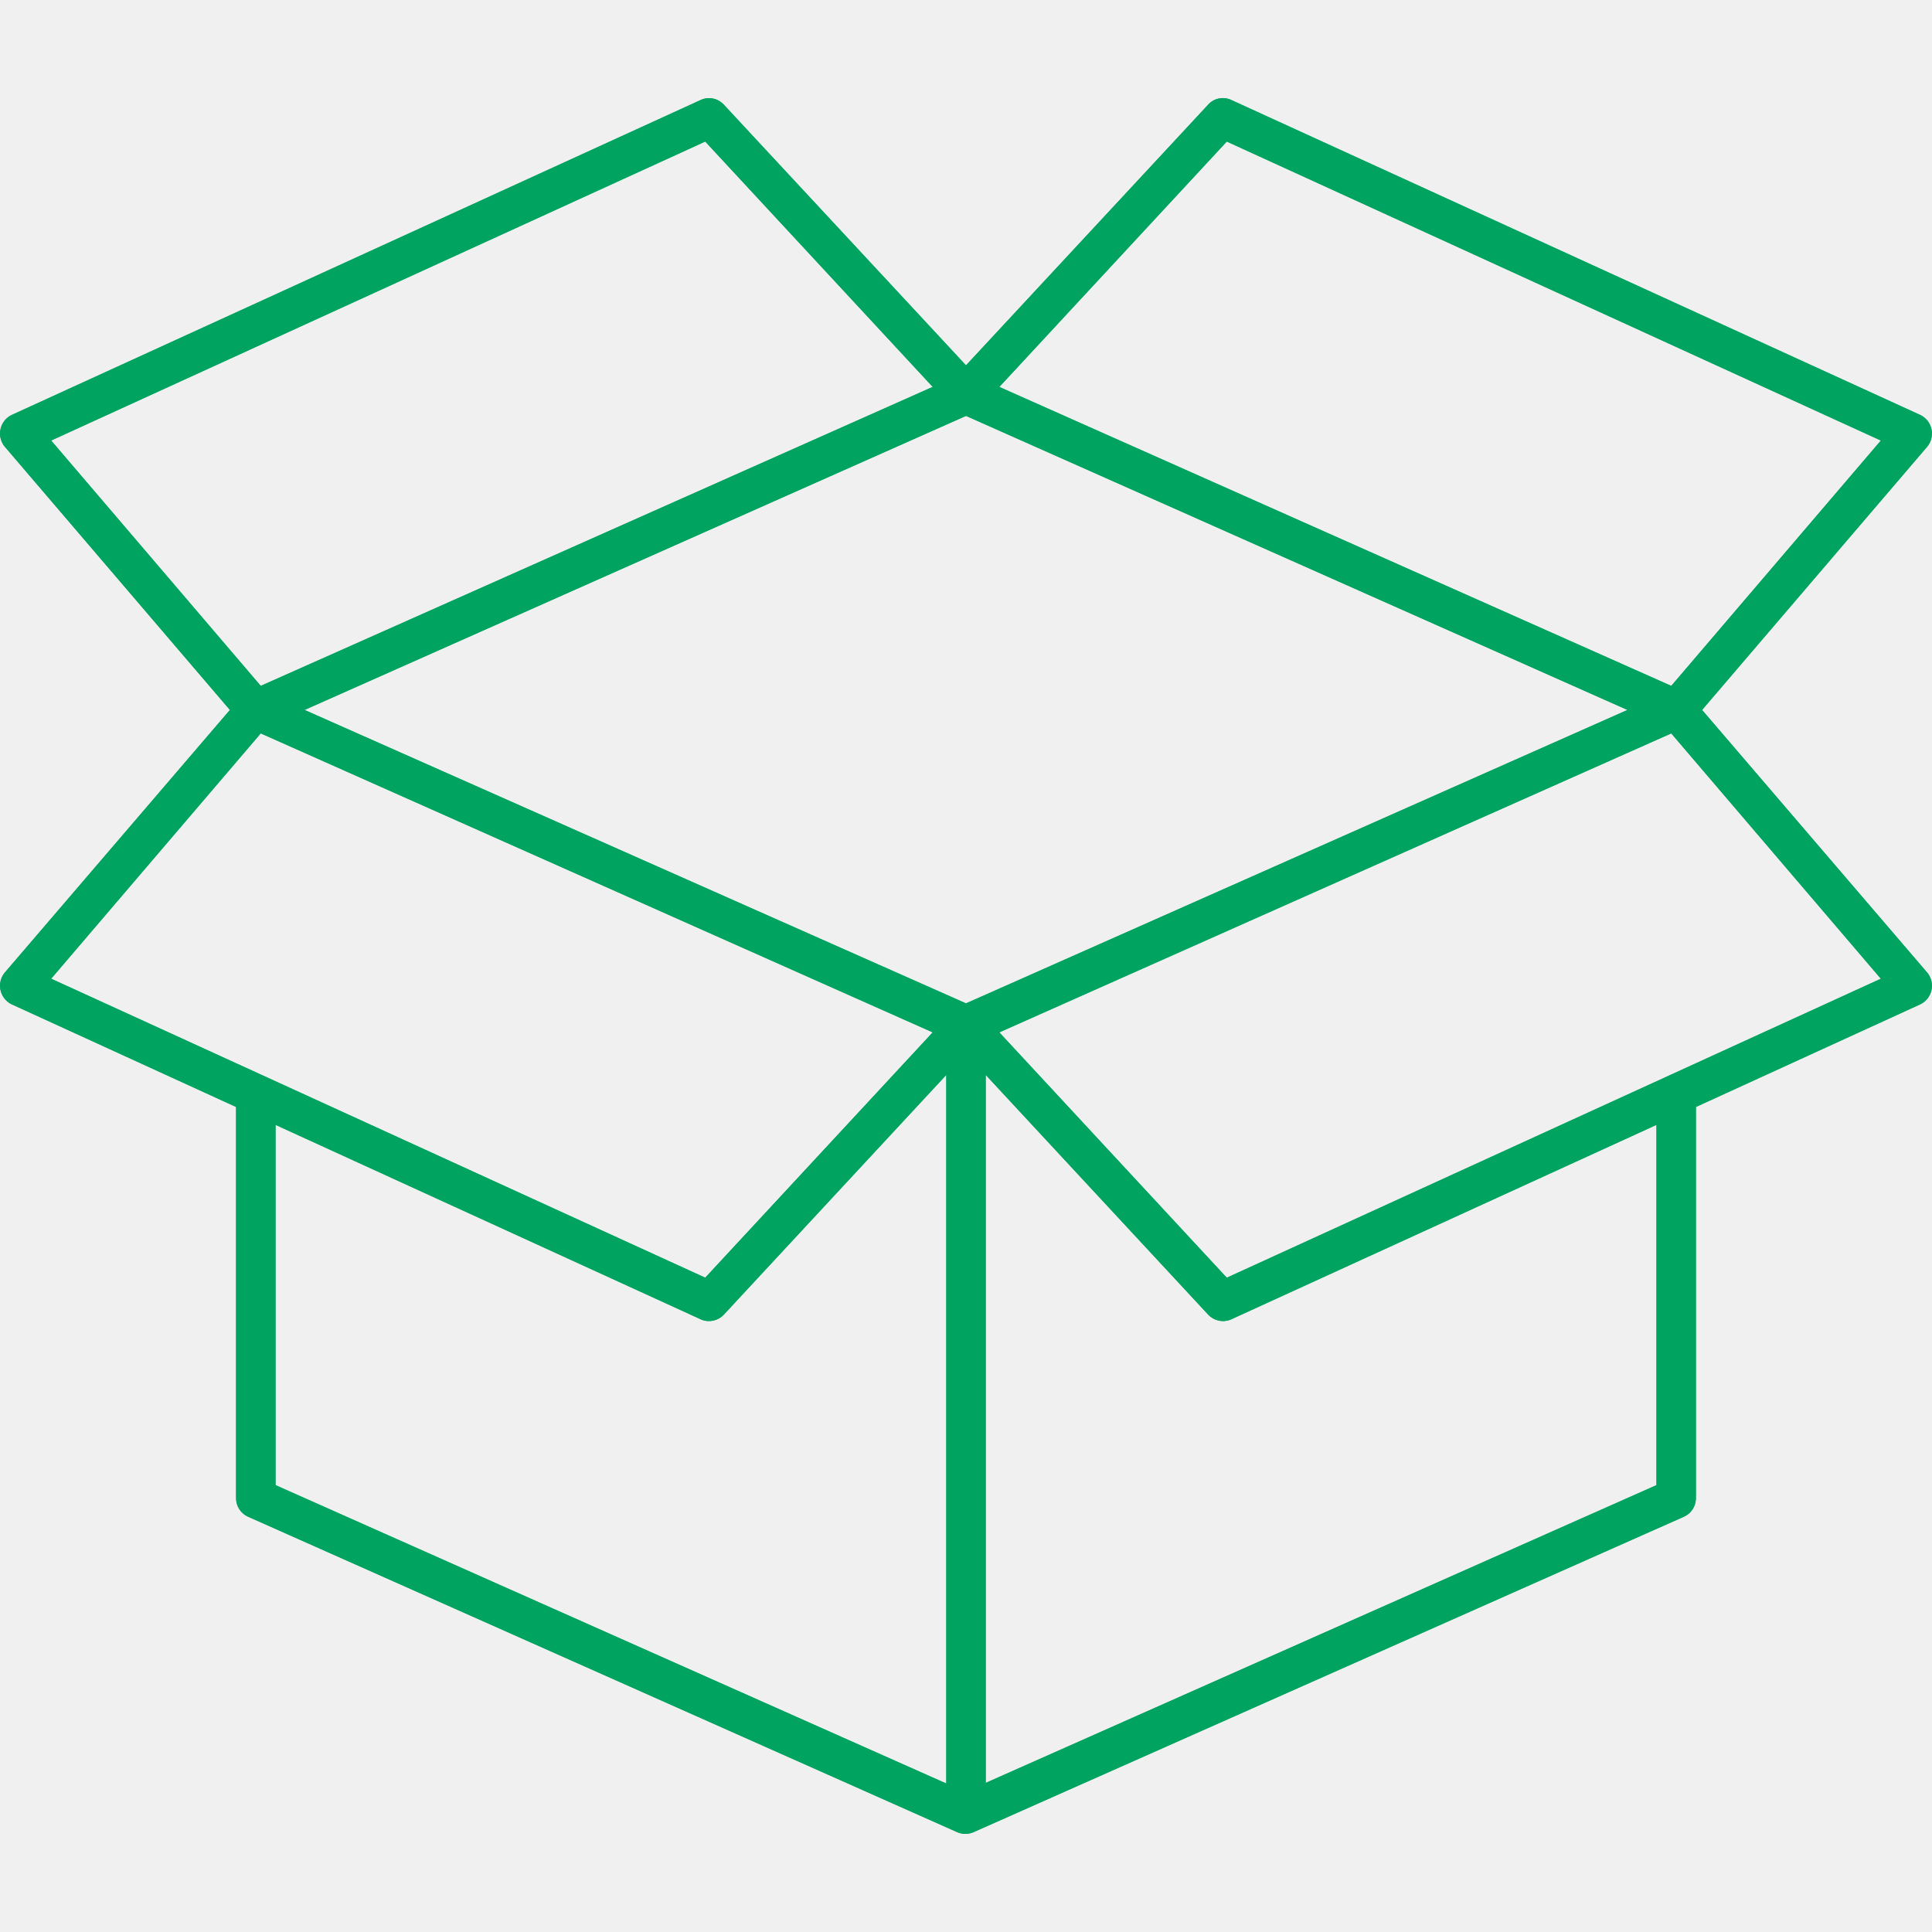
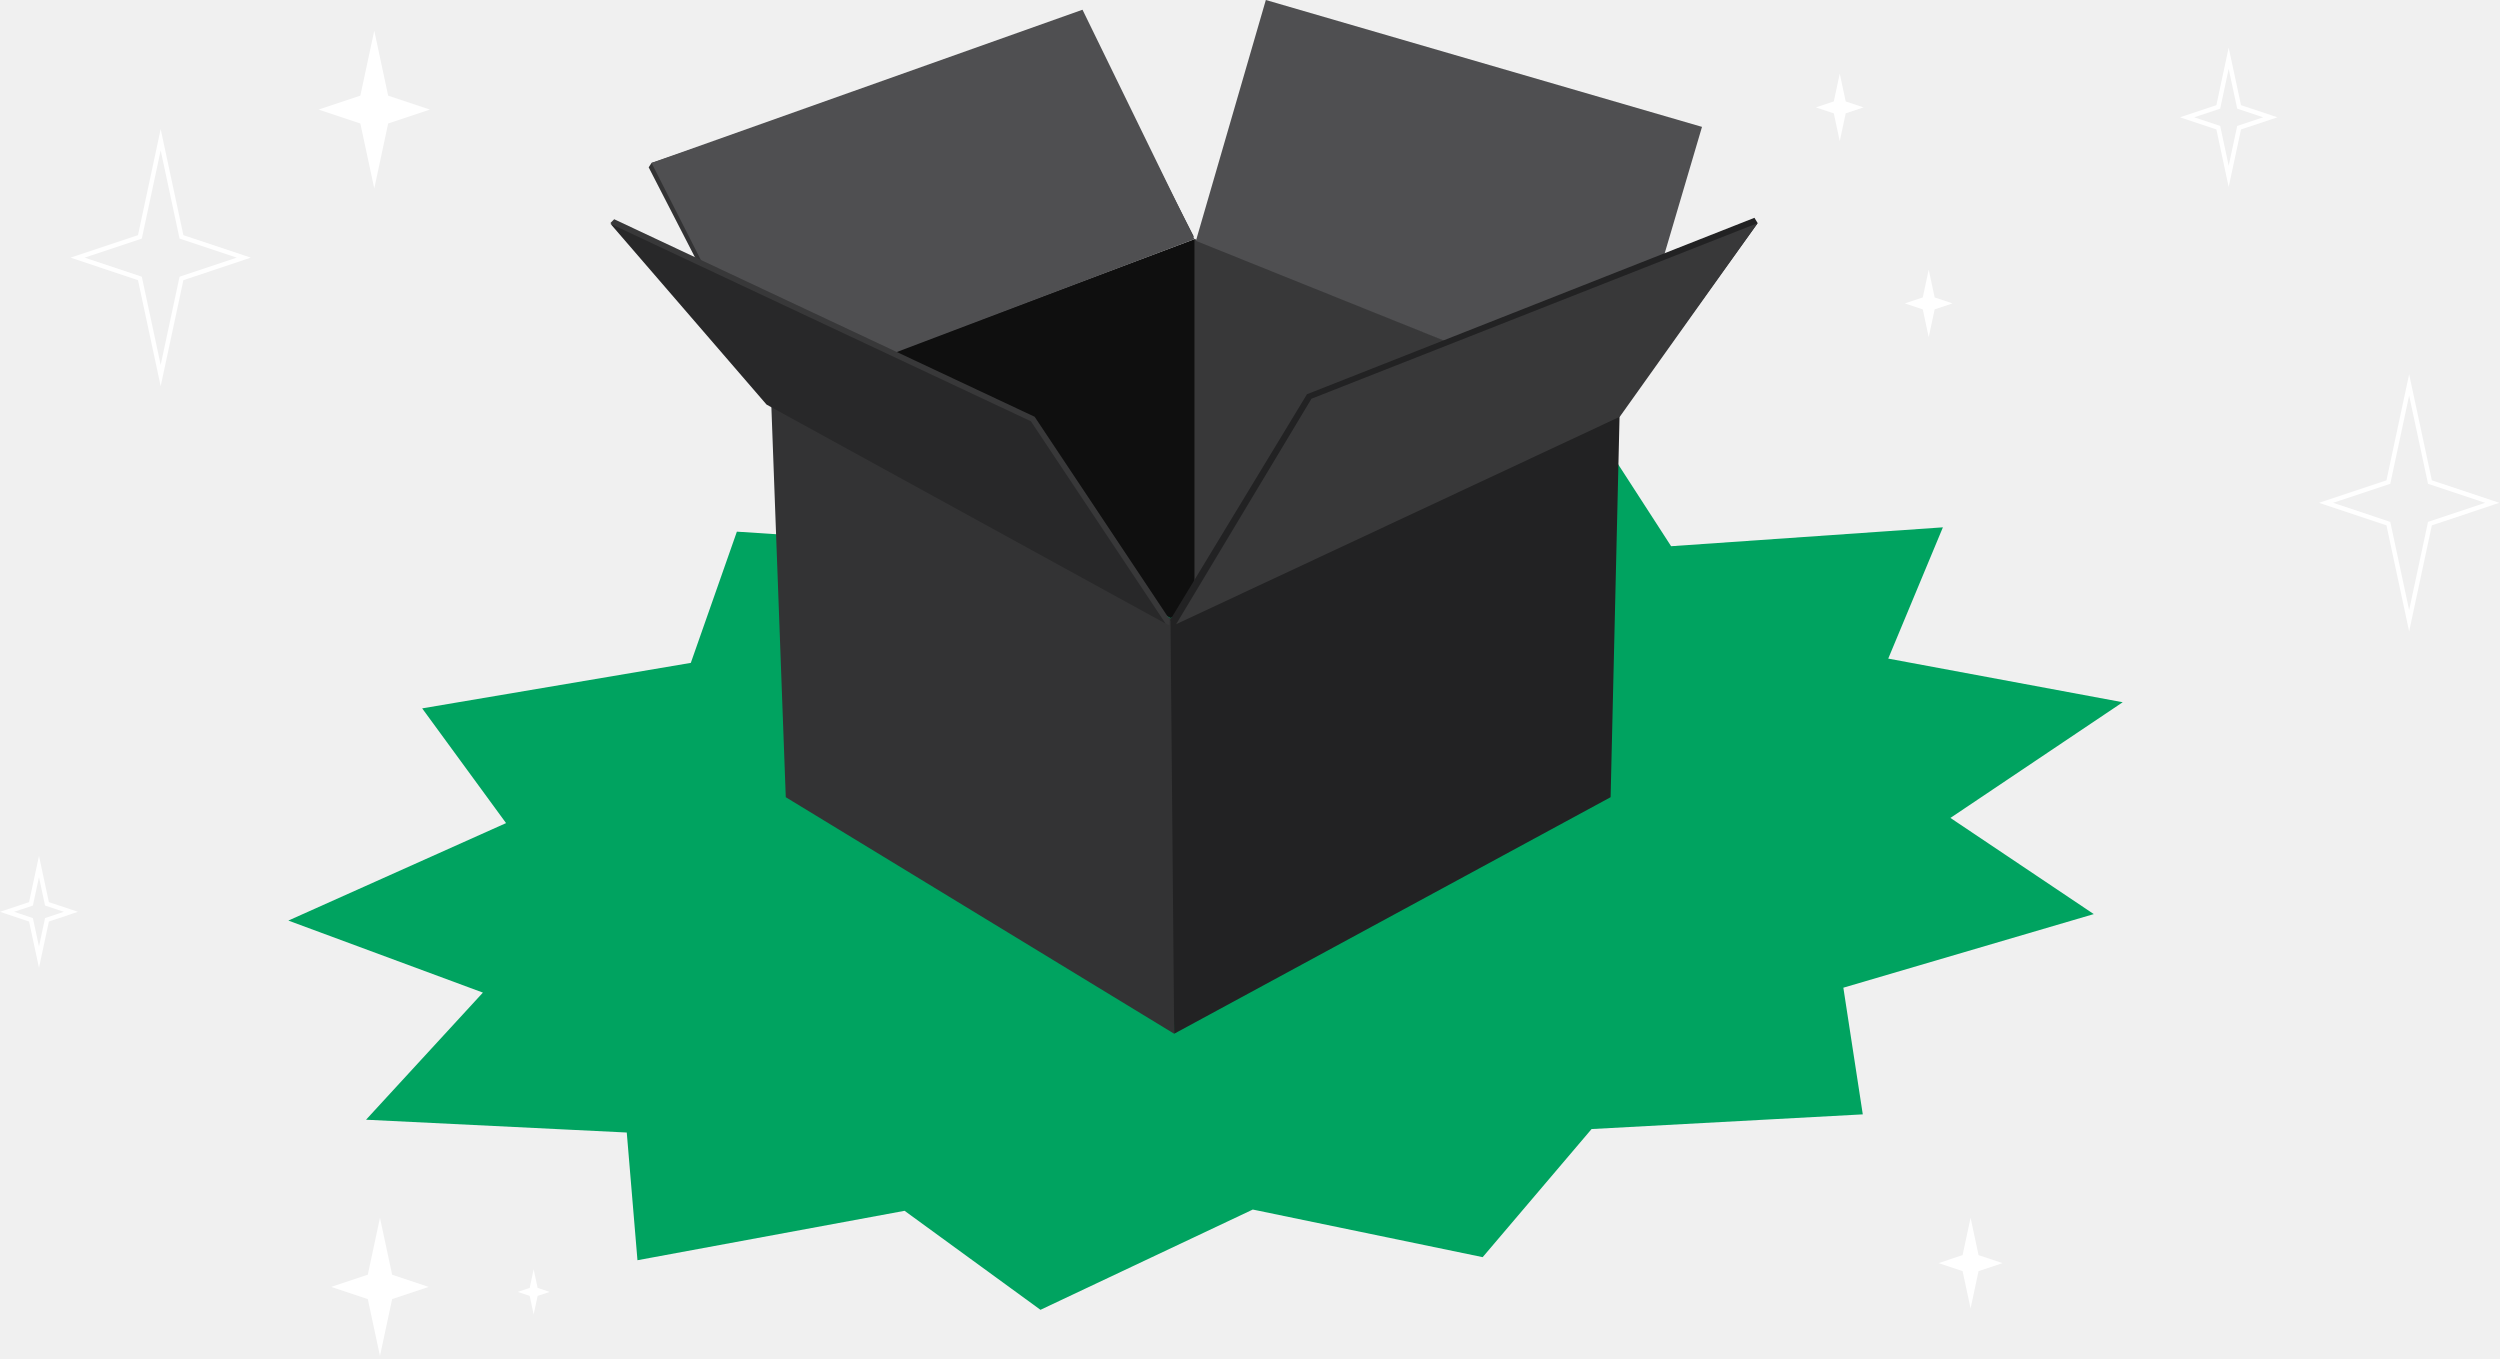
- <svg xmlns="http://www.w3.org/2000/svg" width="277.619" height="277.619" viewBox="0 0 277.619 277.619">
+ <svg xmlns="http://www.w3.org/2000/svg" width="815" height="443" viewBox="0 0 815 443" fill="none">
+   <path d="M378.277 140.514L439.678 165.126L520.173 140L544.78 178.063L633.385 171.91L615.567 214.702L692 228.931L635.834 266.642L682.571 297.994L600.932 321.989L607.267 363.283L518.853 368.07L483.35 409.833L408.413 394.312L339.195 427L294.893 394.723L207.813 410.832L204.323 369.201L119.326 365.03L157.425 323.59L94 300.109L164.977 268.331L137.628 230.928L225.206 216.097L240.222 173.32L324.354 178.856L378.277 140.514Z" fill="#00A360" />
+   <g clip-path="url(#clip0)">
+     <path d="M639.8 409.17L642.41 397L645.01 409.17L652.82 411.78L645.01 414.38L642.41 426.55L639.8 414.38L632 411.78L639.8 409.17Z" fill="white" />
+   </g>
+   <g clip-path="url(#clip1)">
+     <path d="M778.61 157.15L785.38 125.48L792.16 157.15L812.47 163.92L792.16 170.7L785.38 202.37L778.61 170.7L758.3 163.92L778.61 157.15Z" stroke="white" stroke-width="1.454" stroke-miterlimit="10" />
+   </g>
+   <g clip-path="url(#clip2)">
+     <path d="M10.1 294.65L12.71 282.48L15.31 294.65L23.12 297.25L15.31 299.86L12.71 312.03L10.1 299.86L2.3 297.25L10.1 294.65Z" stroke="white" stroke-width="1.454" stroke-miterlimit="10" />
+   </g>
+   <g clip-path="url(#clip3)">
+     <path d="M45.61 77.22L52.38 45.55L59.16 77.22L79.47 83.99L59.16 90.77L52.38 122.44L45.61 90.77L25.3 83.99L45.61 77.22Z" stroke="white" stroke-width="1.454" stroke-miterlimit="10" />
+     <path d="M117.47 31.19L122.01 10L126.54 31.19L140.13 35.72L126.54 40.25L122.01 61.44L117.47 40.25L103.89 35.72L117.47 31.19Z" fill="white" />
+   </g>
+   <g clip-path="url(#clip4)">
+     <path d="M626.82 96.97L628.76 87.9L630.7 96.97L636.52 98.91L630.7 100.85L628.76 109.92L626.82 100.85L621 98.91L626.82 96.97Z" fill="white" />
+   </g>
+   <path d="M597.82 33.07L599.76 24L601.7 33.07L607.52 35.01L601.7 36.95L599.76 46.02L597.82 36.95L592 35.01L597.82 33.07Z" fill="white" />
+   <path d="M723.16 34.85L726.55 19L729.95 34.85L740.11 38.24L729.95 41.63L726.55 57.49L723.16 41.63L713 38.24L723.16 34.85Z" stroke="white" stroke-width="1.454" stroke-miterlimit="10" />
+   <g clip-path="url(#clip5)">
+     <path d="M119.9 415.56L123.87 397L127.84 415.56L139.74 419.53L127.84 423.5L123.87 442.05L119.9 423.5L108 419.53L119.9 415.56Z" fill="white" />
+     <path d="M172.68 419.86L173.97 413.79L175.27 419.86L179.16 421.16L175.27 422.46L173.97 428.52L172.68 422.46L168.78 421.16L172.68 419.86Z" fill="white" />
+   </g>
+   <g clip-path="url(#clip6)">
+     <path d="M251.362 129.783L256.162 259.888L382.78 337L388.517 205.396L251.362 129.783Z" fill="#333334" />
+     <path d="M528.043 132.779L381.58 201.46L382.78 337L525.057 259.888L528.043 132.779Z" fill="#222223" />
+     <path d="M251.362 129.783L381.58 201.46L528.043 132.779L389.395 77.964L251.362 129.783Z" fill="#0F0F0F" />
+     <path d="M251.567 130.223L250.016 129.489L211.469 54.551L212.405 53.111L352.897 5.875L389.19 77.141L251.567 130.223Z" fill="#333334" />
+     <path d="M212.405 53.111L251.567 130.223L389.395 77.963L352.897 3.172L212.405 53.111Z" fill="#4F4F51" />
+     <path d="M381.2 203.927L381.229 201.842L337.296 135.863L200.229 71.471L199 72.705L251.099 130.429L381.2 203.927Z" fill="#383839" />
+     <path d="M380 203.31L336.067 137.332L199 72.94L249.899 131.898L380 203.31Z" fill="#282829" />
+     <path d="M389.395 77.964V199.022L527.545 133.895L389.395 77.964Z" fill="#383839" />
+     <path d="M554.853 41.361L527.545 133.895L389.863 78.522L412.664 0L554.853 41.361Z" fill="#4F4F51" />
+     <path d="M426.069 128.52L381.434 202.194L383.541 203.428L529.506 133.161L573 72.735L571.946 71.002L426.069 128.52Z" fill="#222223" />
+     <path d="M427.533 129.988L383.424 203.487L528.043 135.863L573 72.735L427.533 129.988Z" fill="#383839" />
+   </g>
  <defs>
-     <style>.a,.c{fill:#00a460;}.a{stroke:#707070;}.b{clip-path:url(#a);}</style>
-     <clipPath id="a">
-       <path class="a" d="M0,0H277.619V277.619H0Z" />
+     <clipPath id="clip0">
+       <rect width="20.82" height="29.55" fill="white" transform="translate(632 397)" />
+     </clipPath>
+     <clipPath id="clip1">
+       <rect width="58.76" height="83.84" fill="white" transform="translate(756 122)" />
+     </clipPath>
+     <clipPath id="clip2">
+       <rect width="25.41" height="36.5" fill="white" transform="translate(0 279)" />
+     </clipPath>
+     <clipPath id="clip3">
+       <rect width="117.13" height="115.92" fill="white" transform="translate(23 10)" />
+     </clipPath>
+     <clipPath id="clip4">
+       <rect width="71.29" height="52.92" fill="white" transform="translate(621 57)" />
+     </clipPath>
+     <clipPath id="clip5">
+       <rect width="71.16" height="45.05" fill="white" transform="translate(108 397)" />
+     </clipPath>
+     <clipPath id="clip6">
+       <rect width="374" height="337" fill="white" transform="translate(199)" />
    </clipPath>
  </defs>
-   <g class="b">
-     <g transform="translate(0 14.096)">
-       <path class="c" d="M104.116,2495.438a2.835,2.835,0,0,0-.62.176L4.28,2540.97a2.972,2.972,0,0,0-.974,4.431l32.423,37.915L3.305,2621.142a2.971,2.971,0,0,0,.974,4.429l32.334,14.794v56.291a2.9,2.9,0,0,0,1.683,2.569l101.963,45.356a2.876,2.876,0,0,0,2.3,0l102.14-45.356a2.9,2.9,0,0,0,1.683-2.569v-56.291l32.334-14.794a2.971,2.971,0,0,0,.974-4.429l-32.423-37.826,32.423-37.915a2.972,2.972,0,0,0-.974-4.429L179.5,2495.615a2.824,2.824,0,0,0-3.189.71L141.5,2533.8l-34.814-37.472A2.889,2.889,0,0,0,104.116,2495.438Zm-.088,6.2,32.688,35.257-96.559,42.964L10.038,2544.6Zm74.944,0,93.99,42.965-30.119,35.257L146.283,2536.9ZM141.5,2541.06l95.053,42.256L141.5,2625.482l-95.053-42.167ZM40.157,2586.682l96.559,42.964L104.028,2664.9l-93.99-42.964Zm202.685,0,30.119,35.257-93.99,42.964-32.688-35.257Zm-104.177,49.077v101.824l-96.382-42.875v-51.773l61.213,27.993a2.911,2.911,0,0,0,3.189-.708Zm5.669,0,31.98,34.46a2.911,2.911,0,0,0,3.189.709l61.213-27.993v51.773l-96.382,42.787Z" transform="translate(-2.69 -2495.396)" />
-     </g>
-   </g>
-   <g class="b">
-     <g transform="translate(0 14.096)">
-       <path class="c" d="M104.116,2495.438a2.835,2.835,0,0,0-.62.176L4.28,2540.97a2.972,2.972,0,0,0-.974,4.431l32.423,37.915L3.305,2621.142a2.971,2.971,0,0,0,.974,4.429l32.334,14.794v56.291a2.9,2.9,0,0,0,1.683,2.569l101.963,45.356a2.876,2.876,0,0,0,2.3,0l102.14-45.356a2.9,2.9,0,0,0,1.683-2.569v-56.291l32.334-14.794a2.971,2.971,0,0,0,.974-4.429l-32.423-37.826,32.423-37.915a2.972,2.972,0,0,0-.974-4.429L179.5,2495.615a2.824,2.824,0,0,0-3.189.71L141.5,2533.8l-34.814-37.472A2.889,2.889,0,0,0,104.116,2495.438Zm-.088,6.2,32.688,35.257-96.559,42.964L10.038,2544.6Zm74.944,0,93.99,42.965-30.119,35.257L146.283,2536.9ZM141.5,2541.06l95.053,42.256L141.5,2625.482l-95.053-42.167ZM40.157,2586.682l96.559,42.964L104.028,2664.9l-93.99-42.964Zm202.685,0,30.119,35.257-93.99,42.964-32.688-35.257Zm-104.177,49.077v101.824l-96.382-42.875v-51.773l61.213,27.993a2.911,2.911,0,0,0,3.189-.708Zm5.669,0,31.98,34.46a2.911,2.911,0,0,0,3.189.709l61.213-27.993v51.773l-96.382,42.787Z" transform="translate(-2.69 -2495.396)" />
-     </g>
-   </g>
</svg>
